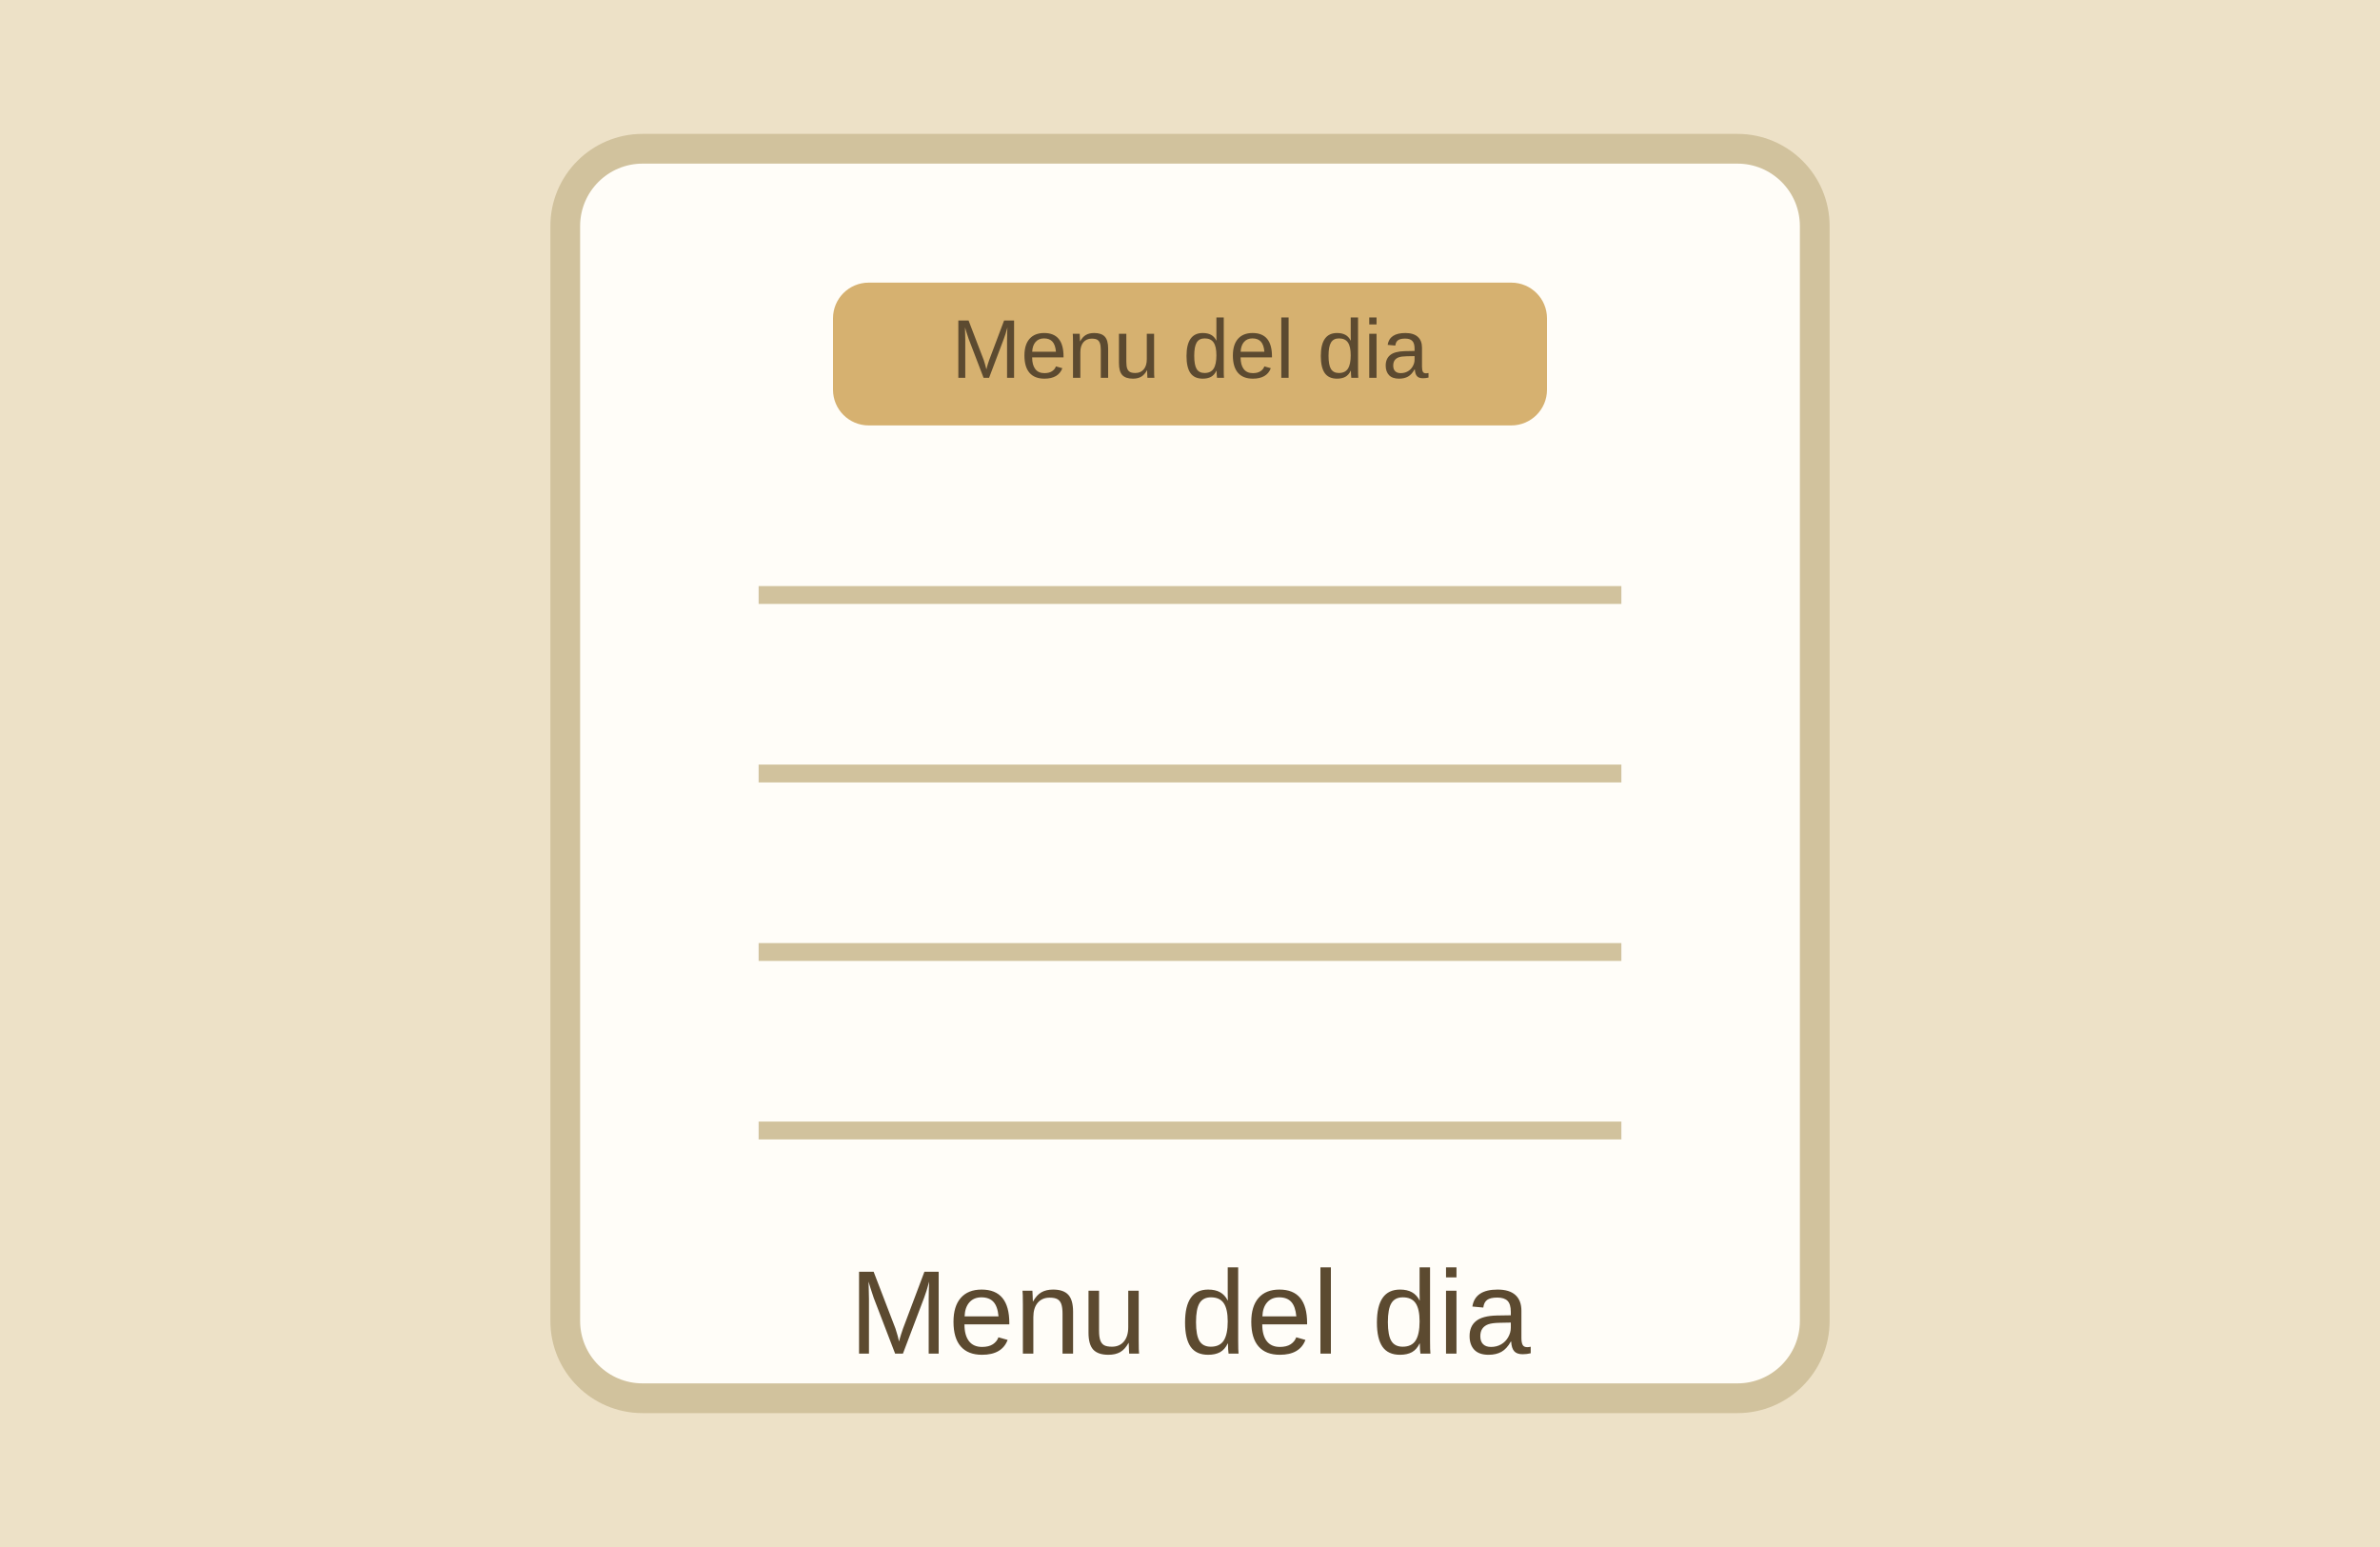
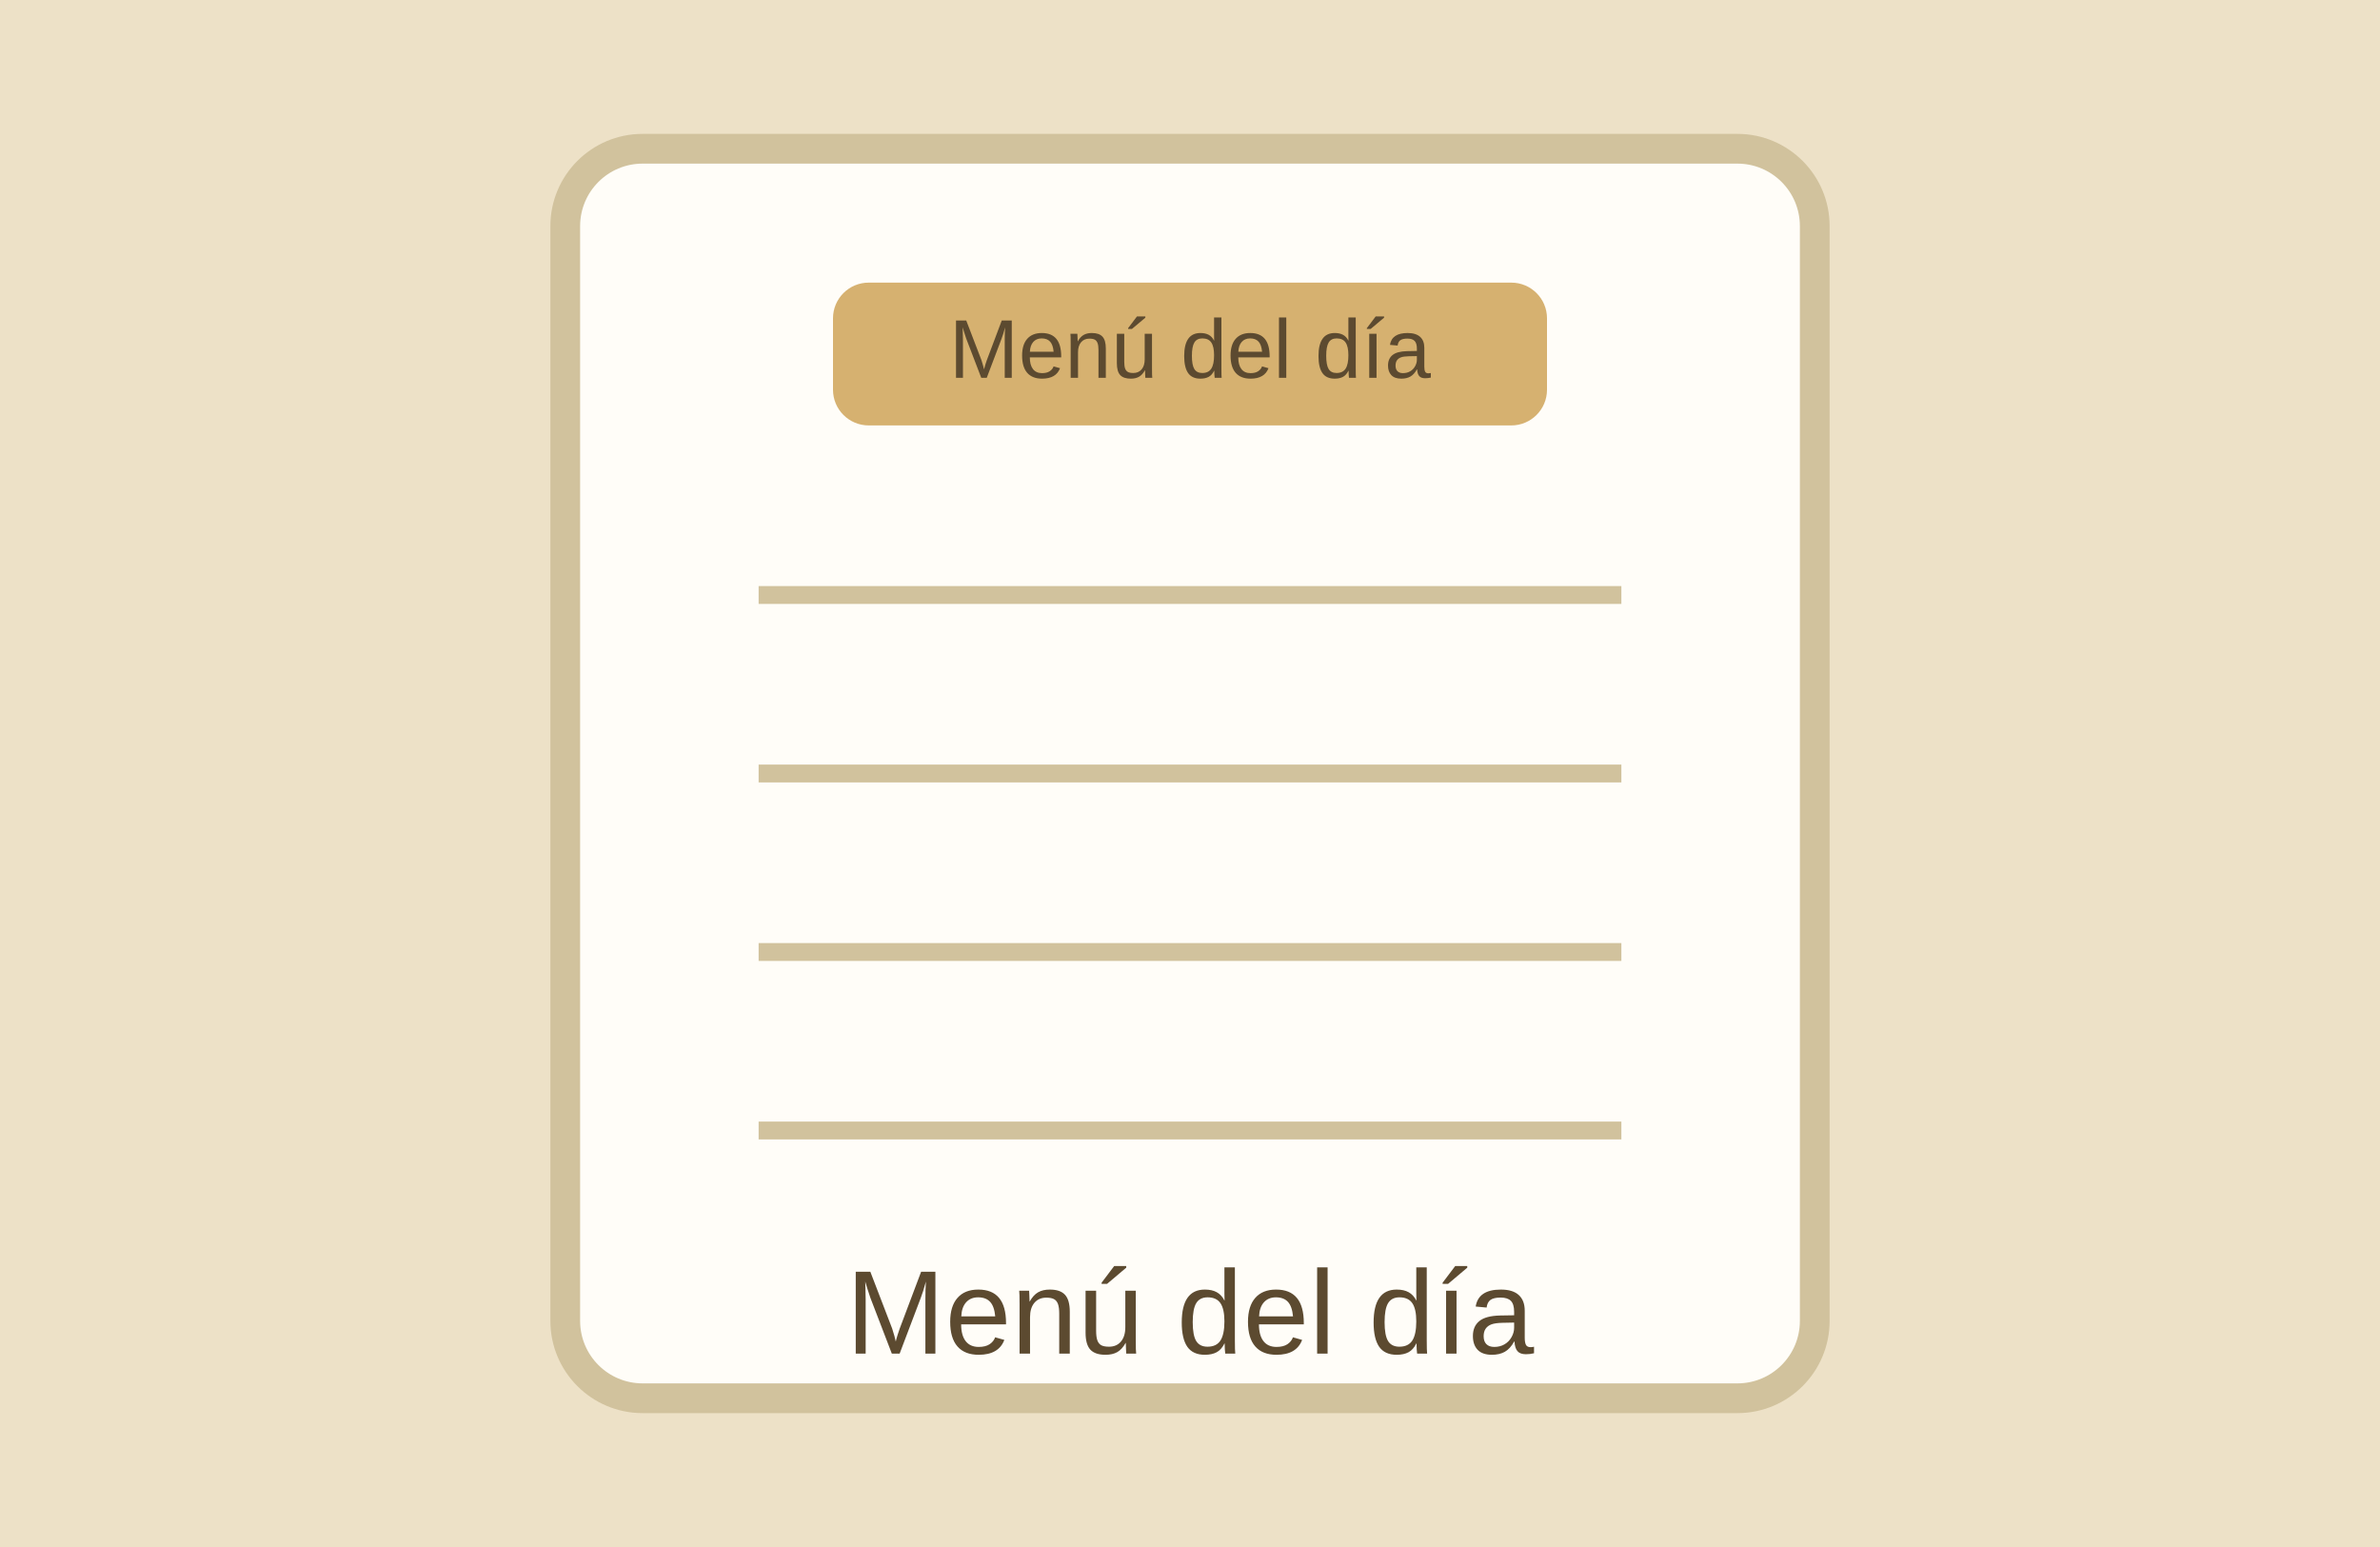
<svg xmlns="http://www.w3.org/2000/svg" viewBox="0 0 800 520">
  <rect width="800" height="520" fill="#ede1c7" />
  <rect x="190" y="50" width="420" height="420" rx="26" fill="#fffdf8" stroke="#d1c29d" stroke-width="10" />
  <rect x="280" y="95" width="240" height="48" rx="12" fill="#d6b170" />
  <line x1="255" y1="200" x2="545" y2="200" stroke="#d1c29d" stroke-width="6" />
  <line x1="255" y1="260" x2="545" y2="260" stroke="#d1c29d" stroke-width="6" />
  <line x1="255" y1="320" x2="545" y2="320" stroke="#d1c29d" stroke-width="6" />
  <line x1="255" y1="380" x2="545" y2="380" stroke="#d1c29d" stroke-width="6" />
-   <text x="400" y="127" font-family="Arial, sans-serif" font-size="28" text-anchor="middle" fill="#5c4a30">Menu del dia</text>
-   <text x="400" y="455" font-family="Arial, sans-serif" font-size="40" text-anchor="middle" fill="#5c4a30">Menu del dia</text>
+   <text x="400" y="127" font-family="Arial, sans-serif" font-size="28" text-anchor="middle" fill="#5c4a30">Menú del día</text>
+   <text x="400" y="455" font-family="Arial, sans-serif" font-size="40" text-anchor="middle" fill="#5c4a30">Menú del día</text>
</svg>
